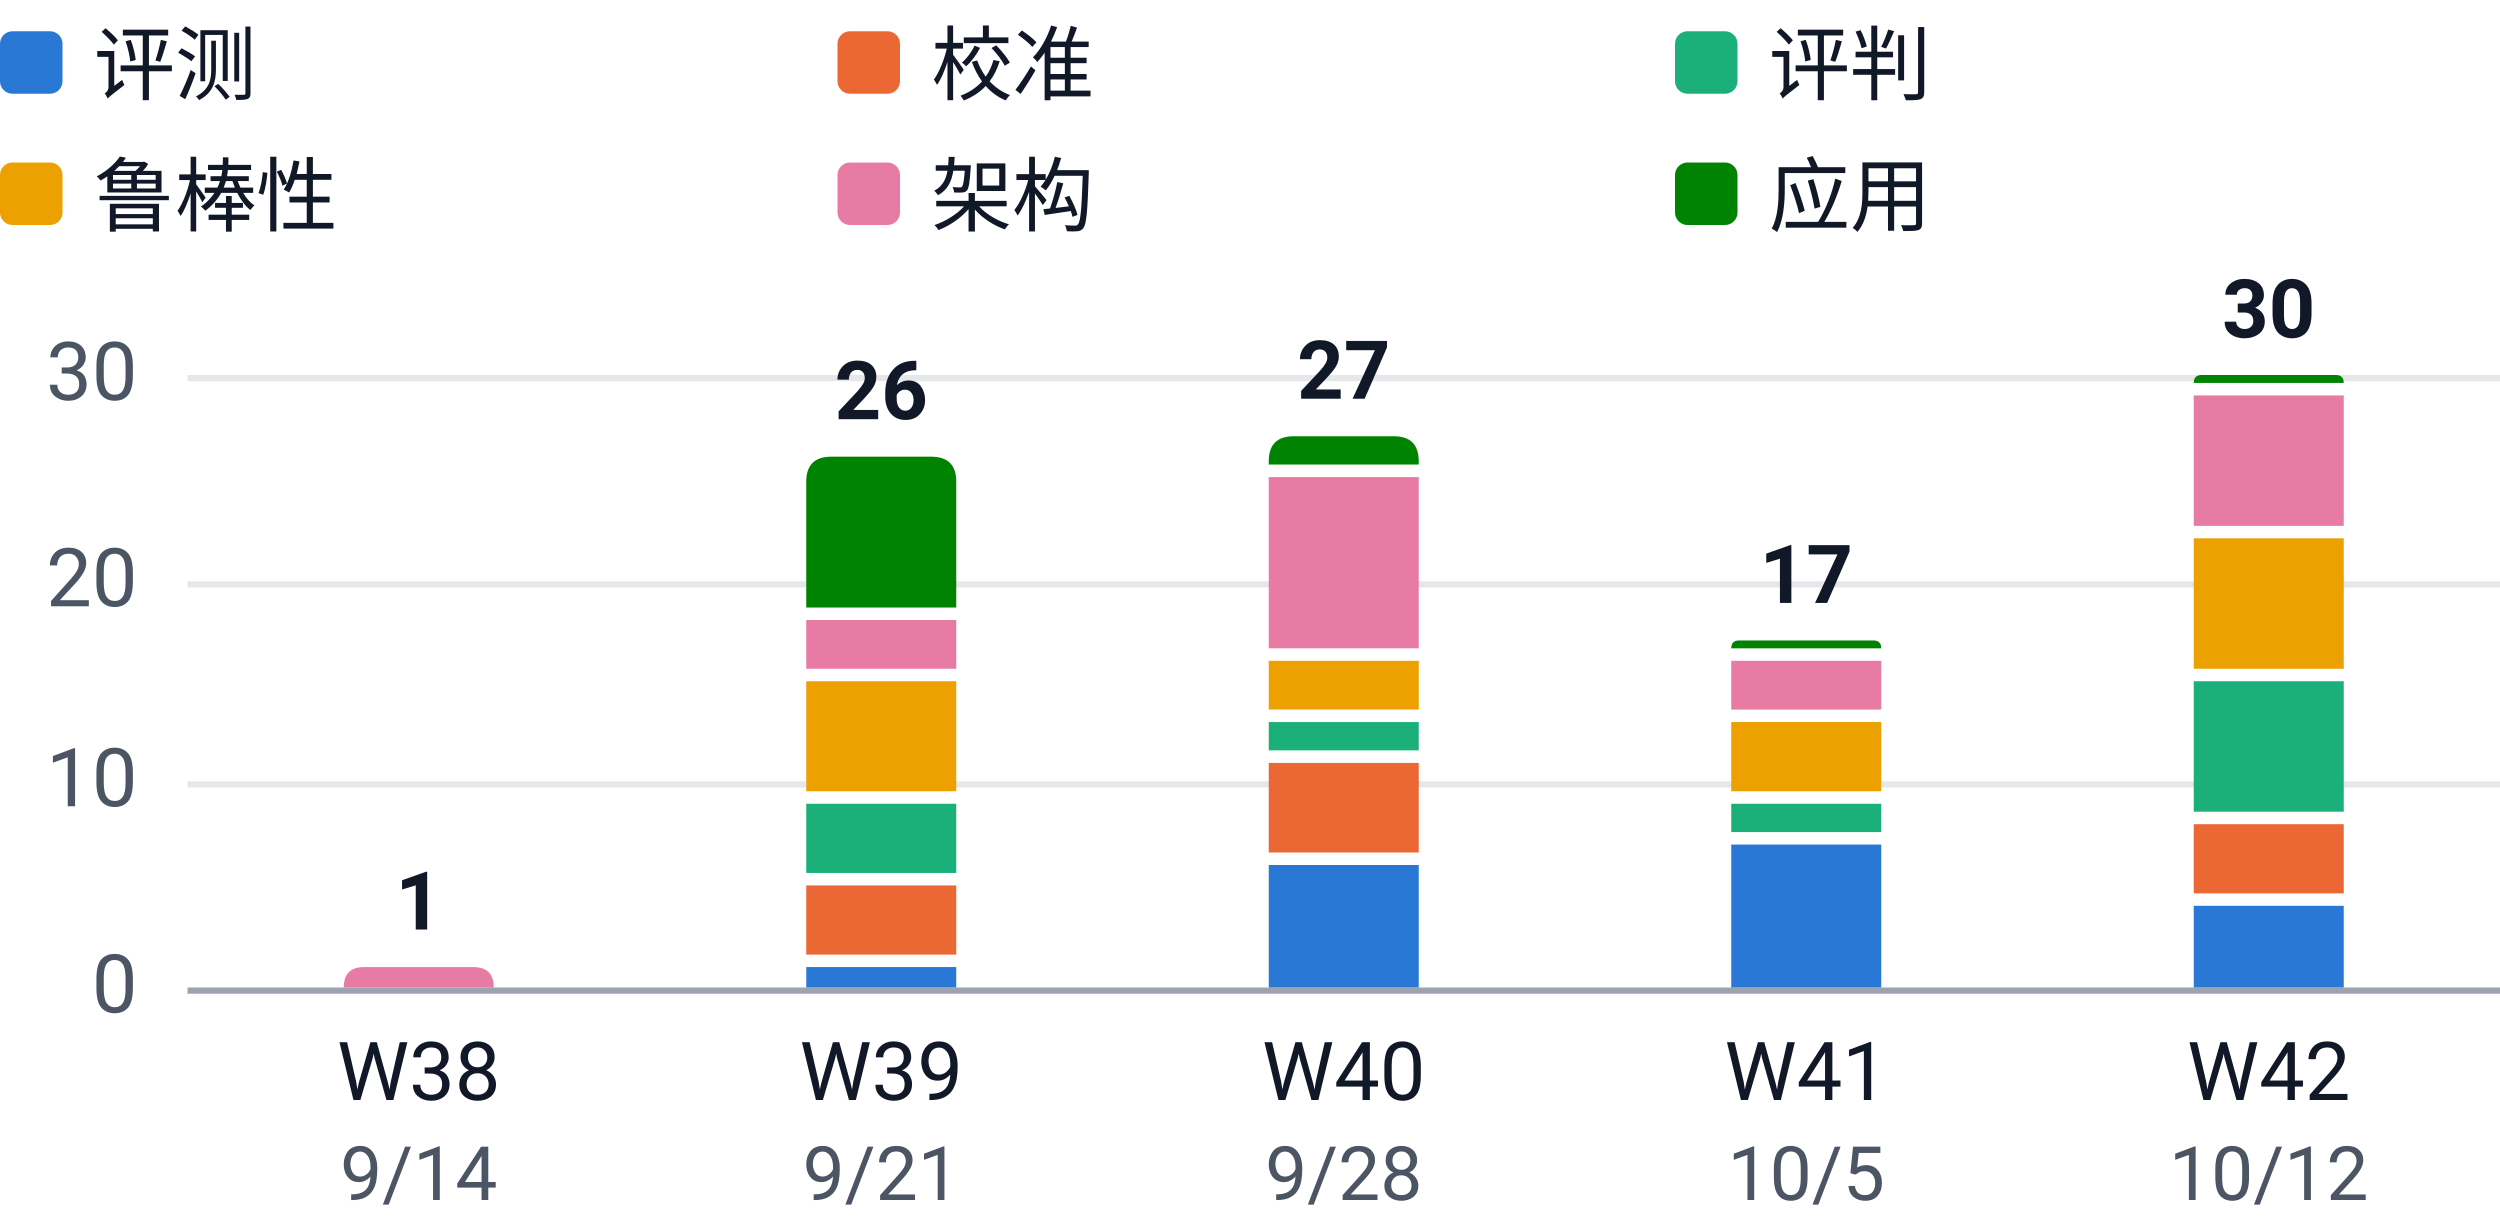
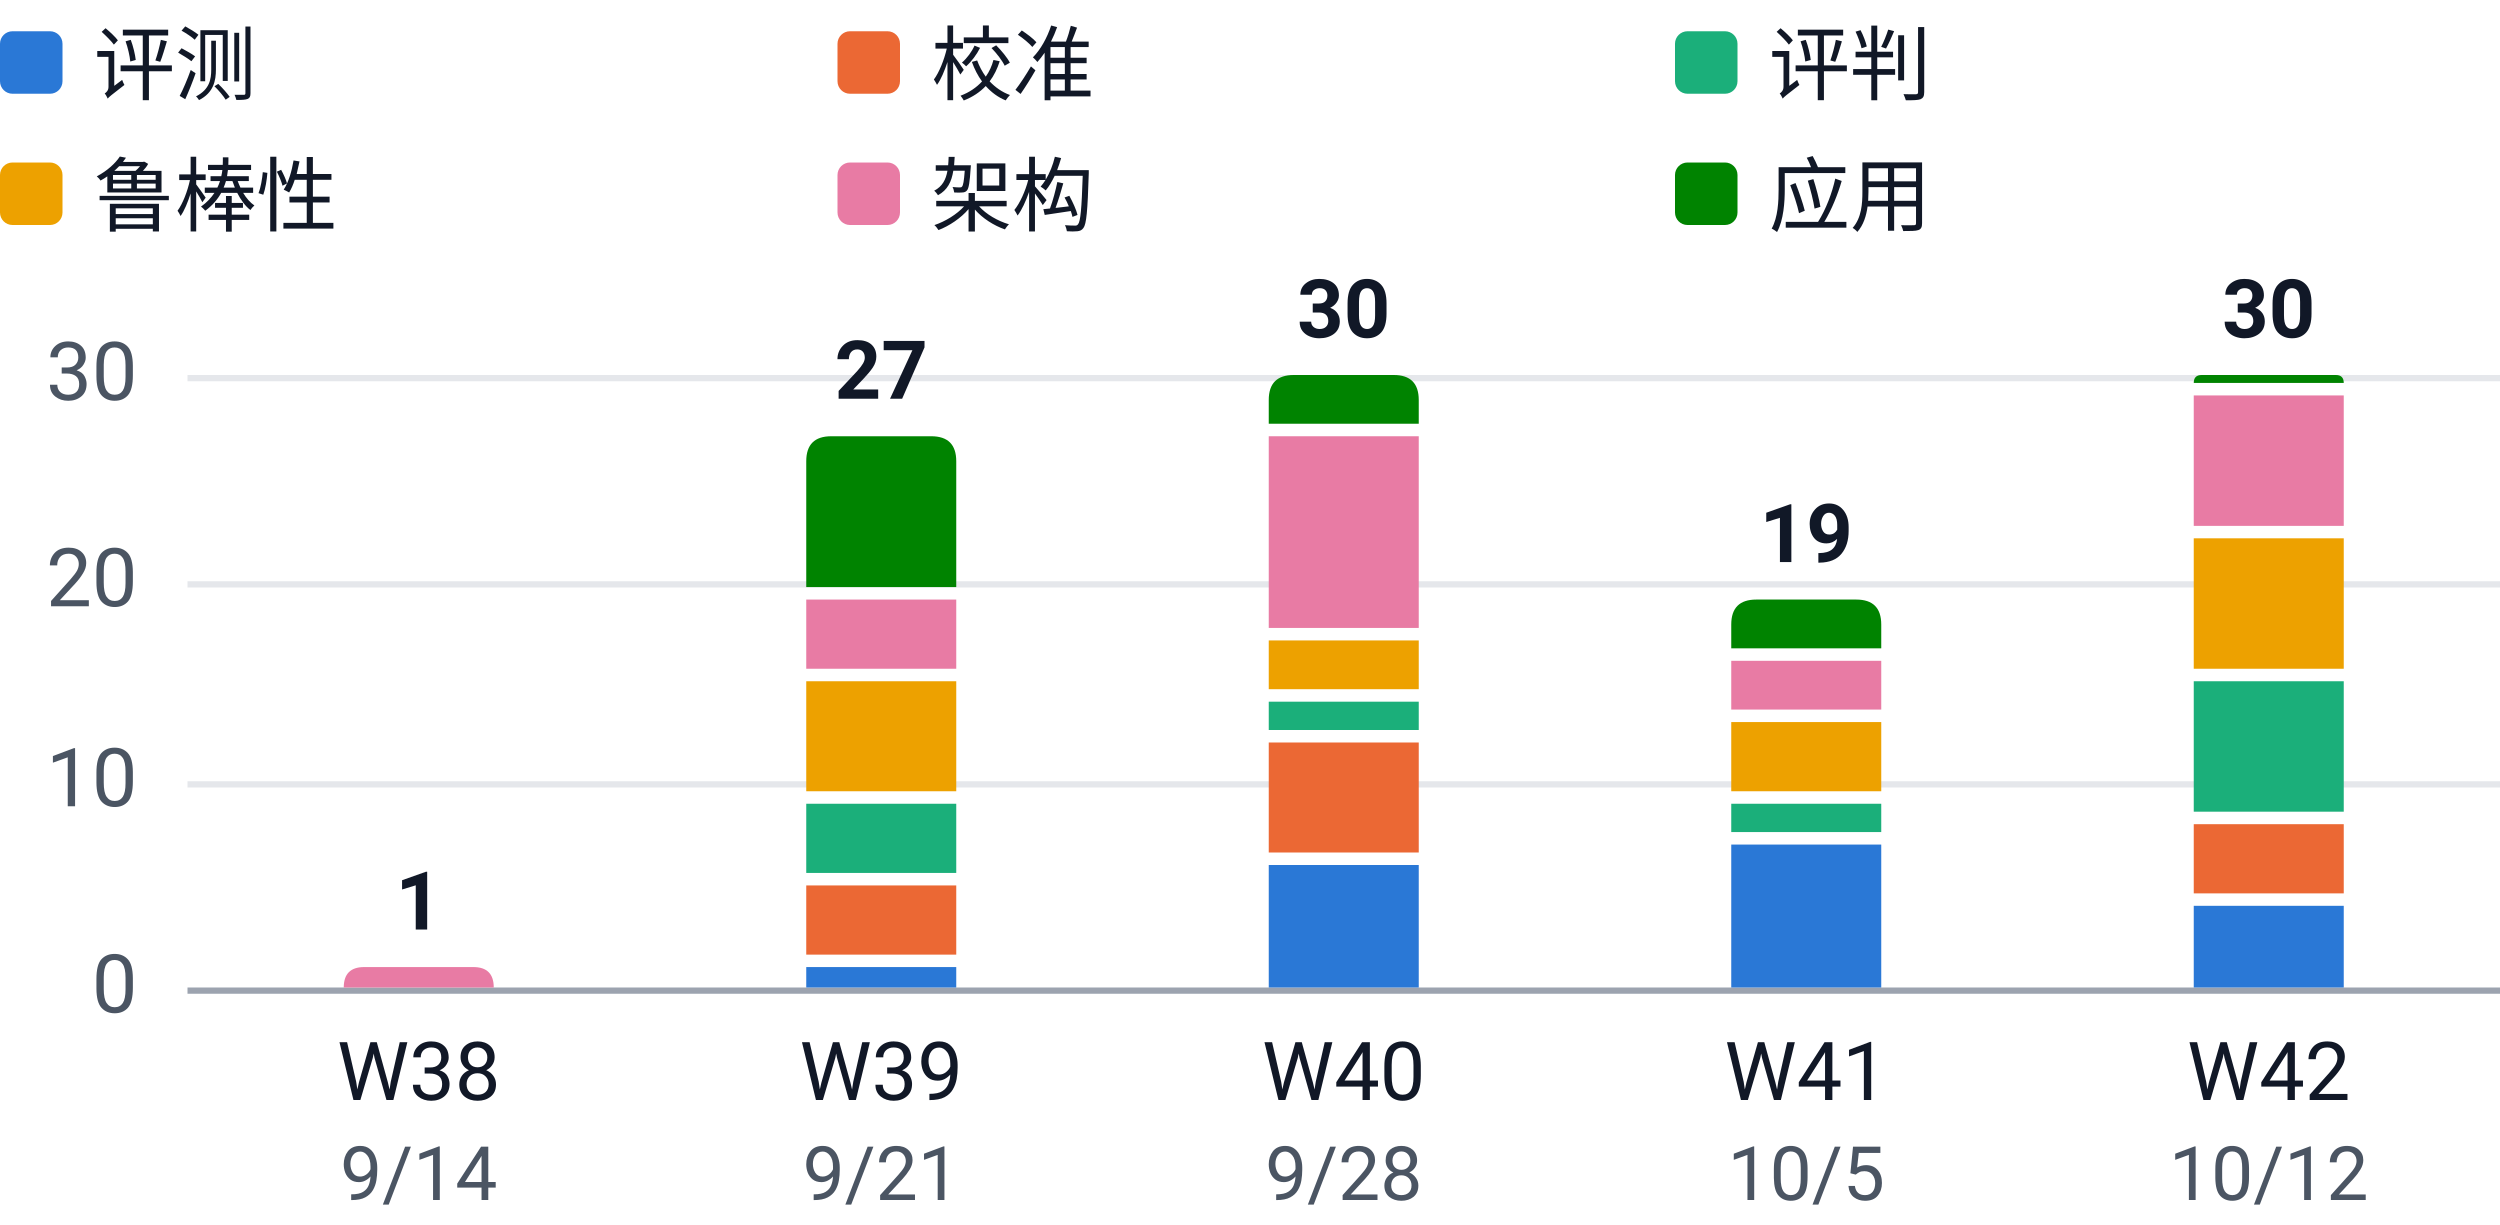
<svg xmlns="http://www.w3.org/2000/svg" viewBox="0 0 400 196" width="400" height="196" role="img" aria-labelledby="chart-title chart-desc" font-family="system-ui, -apple-system, &quot;Segoe UI&quot;, Roboto, &quot;Helvetica Neue&quot;, Arial, &quot;PingFang SC&quot;, &quot;Microsoft YaHei&quot;, sans-serif" font-size="13">
  <rect x="0" y="5" width="10" height="10" rx="2" fill="#2a78d6" />
  <text x="15" y="15" fill="#111827">评测</text>
  <rect x="134" y="5" width="10" height="10" rx="2" fill="#eb6834" />
  <text x="149" y="15" fill="#111827">校准</text>
  <rect x="268" y="5" width="10" height="10" rx="2" fill="#1baf7a" />
  <text x="283" y="15" fill="#111827">评判</text>
  <rect x="0" y="26" width="10" height="10" rx="2" fill="#eda100" />
  <text x="15" y="36" fill="#111827">鲁棒性</text>
  <rect x="134" y="26" width="10" height="10" rx="2" fill="#e87ba4" />
  <text x="149" y="36" fill="#111827">架构</text>
  <rect x="268" y="26" width="10" height="10" rx="2" fill="#008300" />
  <text x="283" y="36" fill="#111827">应用</text>
  <line x1="30" x2="400" y1="158.5" y2="158.5" stroke="#9ca3af" stroke-width="1" />
  <text x="22" y="162" text-anchor="end" fill="#4b5563">0</text>
  <line x1="30" x2="400" y1="125.5" y2="125.5" stroke="#e5e7eb" stroke-width="1" />
  <text x="22" y="129" text-anchor="end" fill="#4b5563">10</text>
  <line x1="30" x2="400" y1="93.5" y2="93.5" stroke="#e5e7eb" stroke-width="1" />
  <text x="22" y="97" text-anchor="end" fill="#4b5563">20</text>
  <line x1="30" x2="400" y1="60.5" y2="60.5" stroke="#e5e7eb" stroke-width="1" />
  <text x="22" y="64" text-anchor="end" fill="#4b5563">30</text>
  <path d="M55 158V158Q55 154.73 58.27 154.73H75.73Q79 154.73 79 158V158Z" fill="#e87ba4" />
  <text x="67" y="148.73" text-anchor="middle" font-weight="600" fill="#111827">1</text>
  <text x="67" y="176" text-anchor="middle" fill="#111827">W38</text>
  <text x="67" y="192" text-anchor="middle" font-size="12" fill="#4b5563">9/14</text>
  <rect x="129" y="154.73" width="24" height="3.27" fill="#2a78d6" />
  <rect x="129" y="141.67" width="24" height="11.07" fill="#eb6834" />
  <rect x="129" y="128.6" width="24" height="11.07" fill="#1baf7a" />
  <rect x="129" y="109" width="24" height="17.6" fill="#eda100" />
-   <rect x="129" y="99.2" width="24" height="7.8" fill="#e87ba4" />
-   <path d="M129 97.2V77.07Q129 73.07 133 73.07H149Q153 73.07 153 77.07V97.2Z" fill="#008300" />
-   <text x="141" y="67.07" text-anchor="middle" font-weight="600" fill="#111827">26</text>
+   <rect x="129" y="95.93" width="24" height="11.07" fill="#e87ba4" />
+   <path d="M129 93.93V73.8Q129 69.8 133 69.8H149Q153 69.8 153 73.8V93.93Z" fill="#008300" />
+   <text x="141" y="63.8" text-anchor="middle" font-weight="600" fill="#111827">27</text>
  <text x="141" y="176" text-anchor="middle" fill="#111827">W39</text>
  <text x="141" y="192" text-anchor="middle" font-size="12" fill="#4b5563">9/21</text>
  <rect x="203" y="138.4" width="24" height="19.6" fill="#2a78d6" />
-   <rect x="203" y="122.07" width="24" height="14.33" fill="#eb6834" />
-   <rect x="203" y="115.53" width="24" height="4.53" fill="#1baf7a" />
-   <rect x="203" y="105.73" width="24" height="7.8" fill="#eda100" />
-   <rect x="203" y="76.33" width="24" height="27.4" fill="#e87ba4" />
-   <path d="M203 74.33V73.8Q203 69.8 207 69.8H223Q227 69.8 227 73.8V74.33Z" fill="#008300" />
-   <text x="215" y="63.8" text-anchor="middle" font-weight="600" fill="#111827">27</text>
+   <rect x="203" y="118.8" width="24" height="17.6" fill="#eb6834" />
+   <rect x="203" y="112.27" width="24" height="4.53" fill="#1baf7a" />
+   <rect x="203" y="102.47" width="24" height="7.8" fill="#eda100" />
+   <rect x="203" y="69.8" width="24" height="30.67" fill="#e87ba4" />
+   <path d="M203 67.8V64Q203 60 207 60H223Q227 60 227 64V67.8Z" fill="#008300" />
+   <text x="215" y="54" text-anchor="middle" font-weight="600" fill="#111827">30</text>
  <text x="215" y="176" text-anchor="middle" fill="#111827">W40</text>
  <text x="215" y="192" text-anchor="middle" font-size="12" fill="#4b5563">9/28</text>
  <rect x="277" y="135.13" width="24" height="22.87" fill="#2a78d6" />
  <rect x="277" y="128.6" width="24" height="4.53" fill="#1baf7a" />
  <rect x="277" y="115.53" width="24" height="11.07" fill="#eda100" />
  <rect x="277" y="105.73" width="24" height="7.8" fill="#e87ba4" />
-   <path d="M277 103.73V103.73Q277 102.47 278.27 102.47H299.73Q301 102.47 301 103.73V103.73Z" fill="#008300" />
-   <text x="289" y="96.47" text-anchor="middle" font-weight="600" fill="#111827">17</text>
+   <path d="M277 103.73V99.93Q277 95.93 281 95.93H297Q301 95.93 301 99.93V103.73Z" fill="#008300" />
+   <text x="289" y="89.93" text-anchor="middle" font-weight="600" fill="#111827">19</text>
  <text x="289" y="176" text-anchor="middle" fill="#111827">W41</text>
  <text x="289" y="192" text-anchor="middle" font-size="12" fill="#4b5563">10/5</text>
  <rect x="351" y="144.93" width="24" height="13.07" fill="#2a78d6" />
  <rect x="351" y="131.87" width="24" height="11.07" fill="#eb6834" />
  <rect x="351" y="109" width="24" height="20.87" fill="#1baf7a" />
  <rect x="351" y="86.13" width="24" height="20.87" fill="#eda100" />
  <rect x="351" y="63.27" width="24" height="20.87" fill="#e87ba4" />
  <path d="M351 61.27V61.27Q351 60 352.27 60H373.73Q375 60 375 61.27V61.27Z" fill="#008300" />
  <text x="363" y="54" text-anchor="middle" font-weight="600" fill="#111827">30</text>
  <text x="363" y="176" text-anchor="middle" fill="#111827">W42</text>
  <text x="363" y="192" text-anchor="middle" font-size="12" fill="#4b5563">10/12</text>
</svg>
